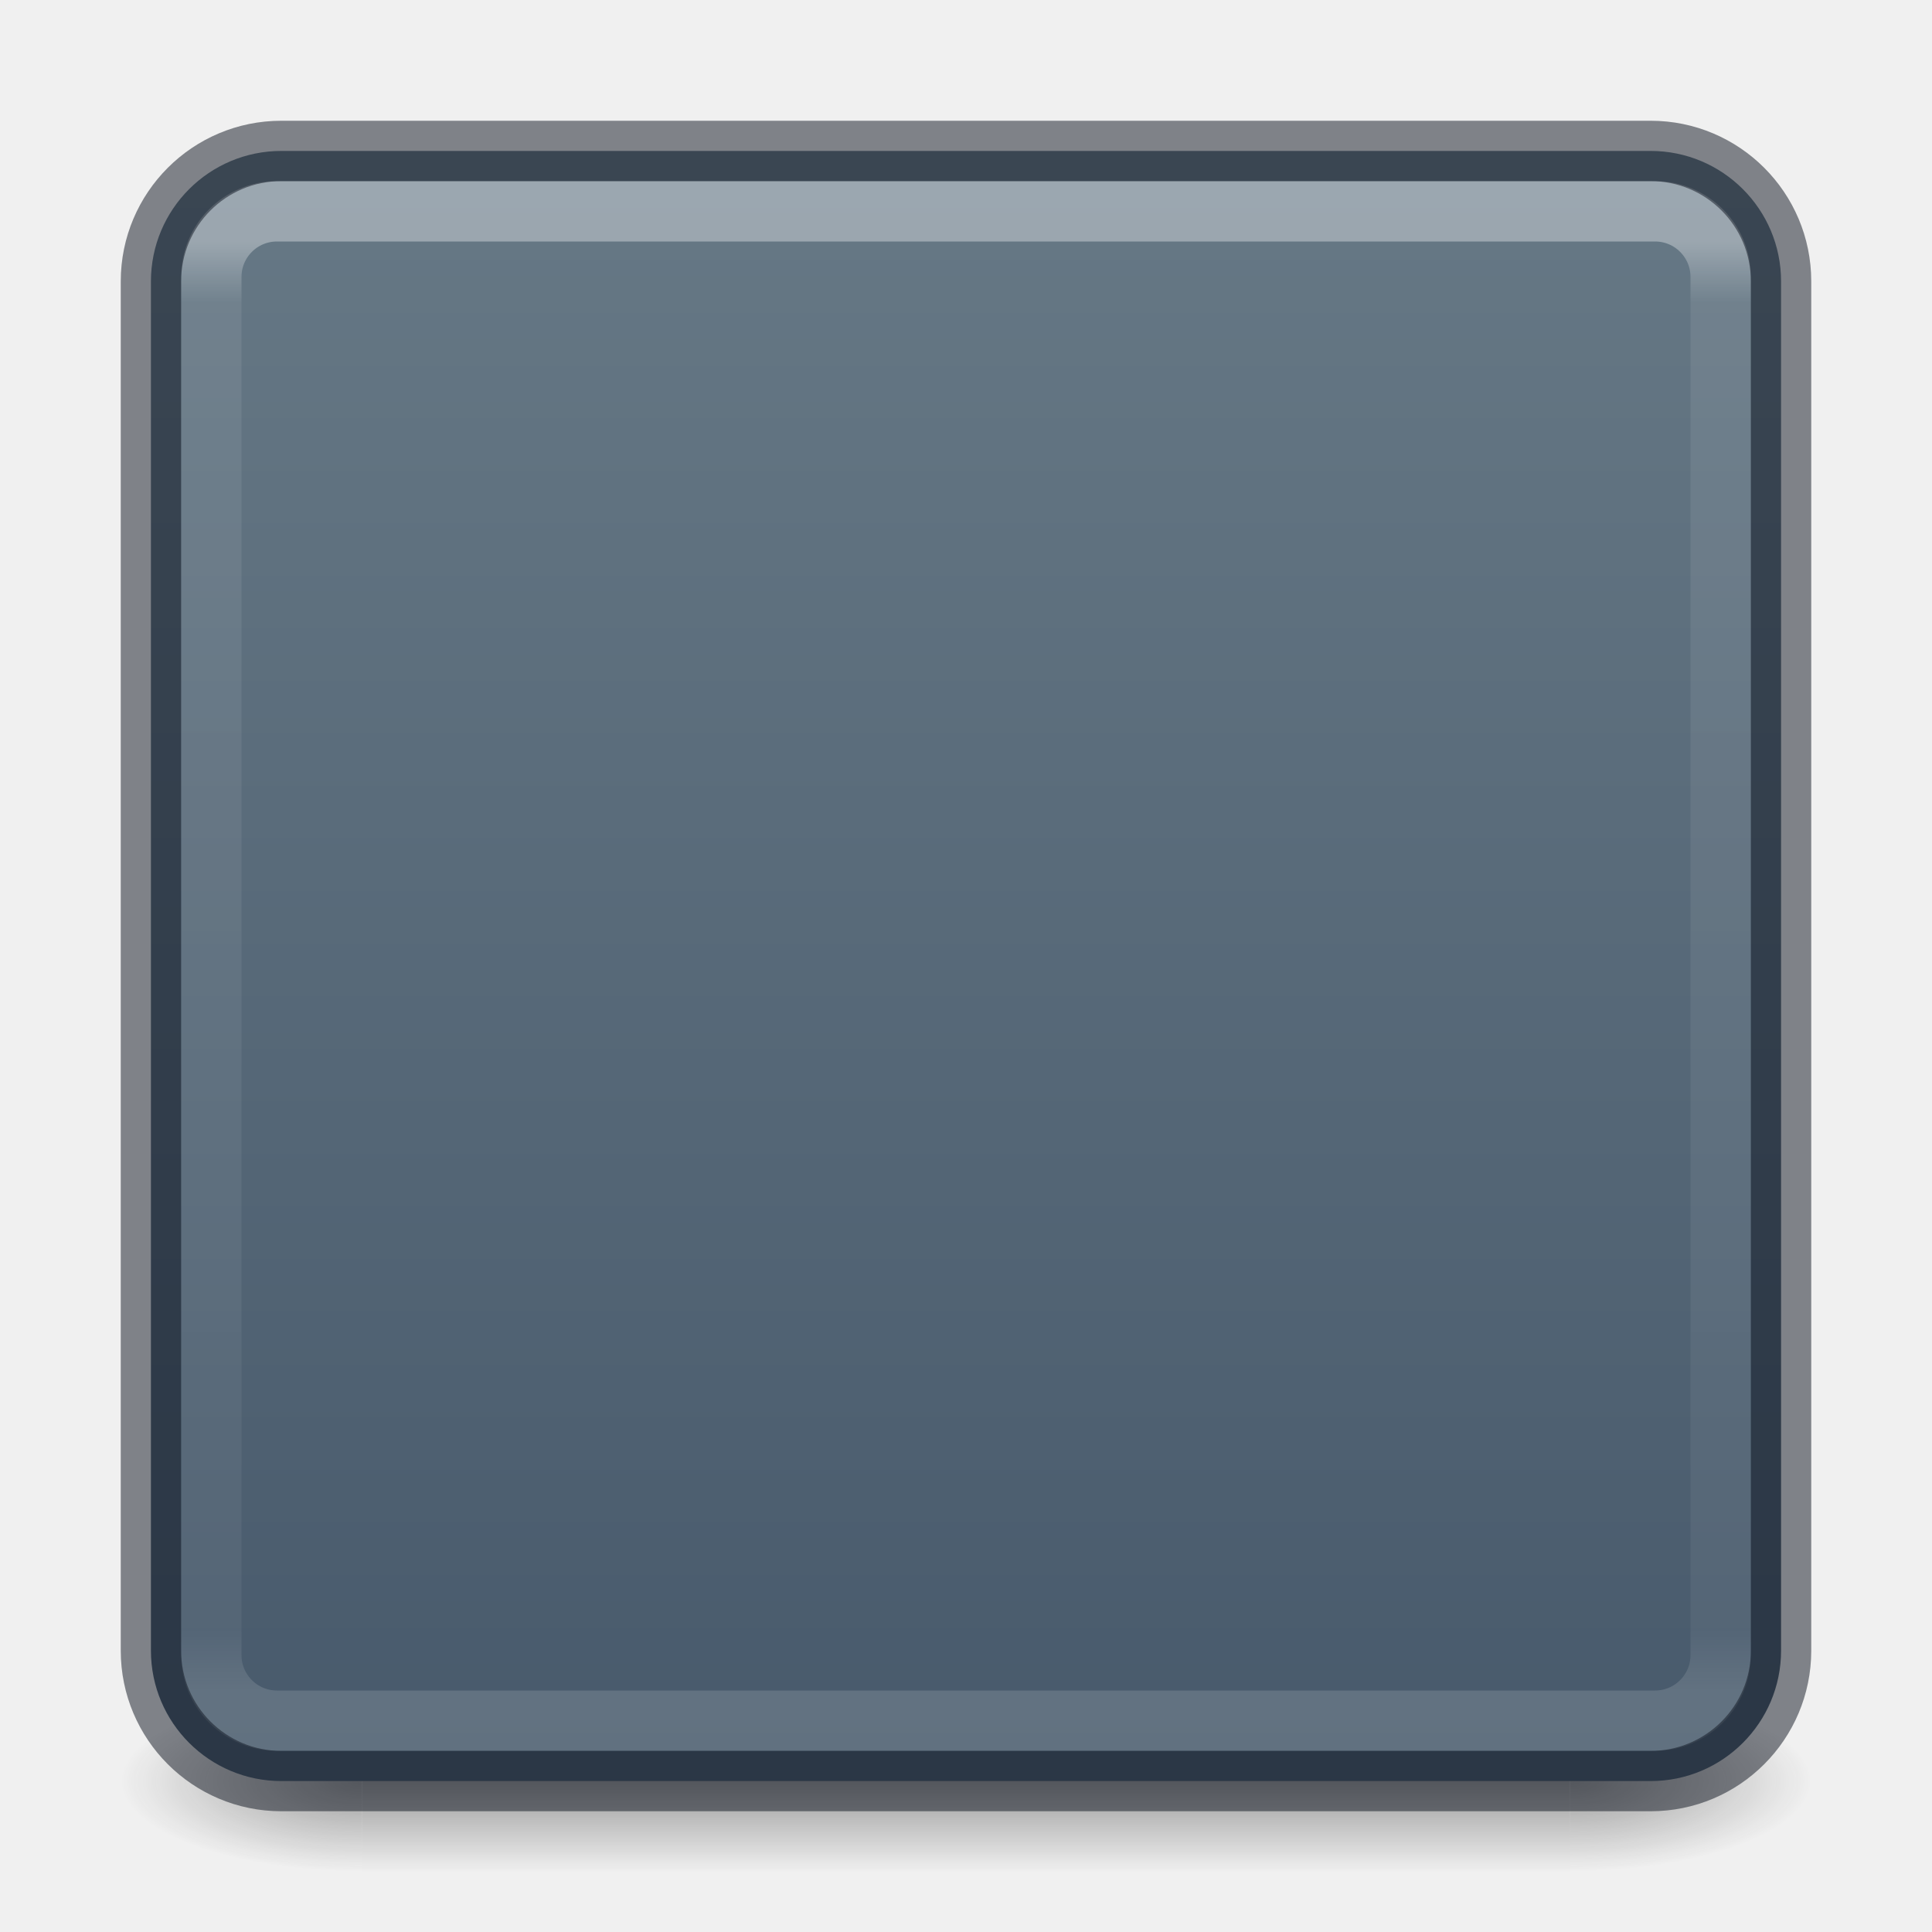
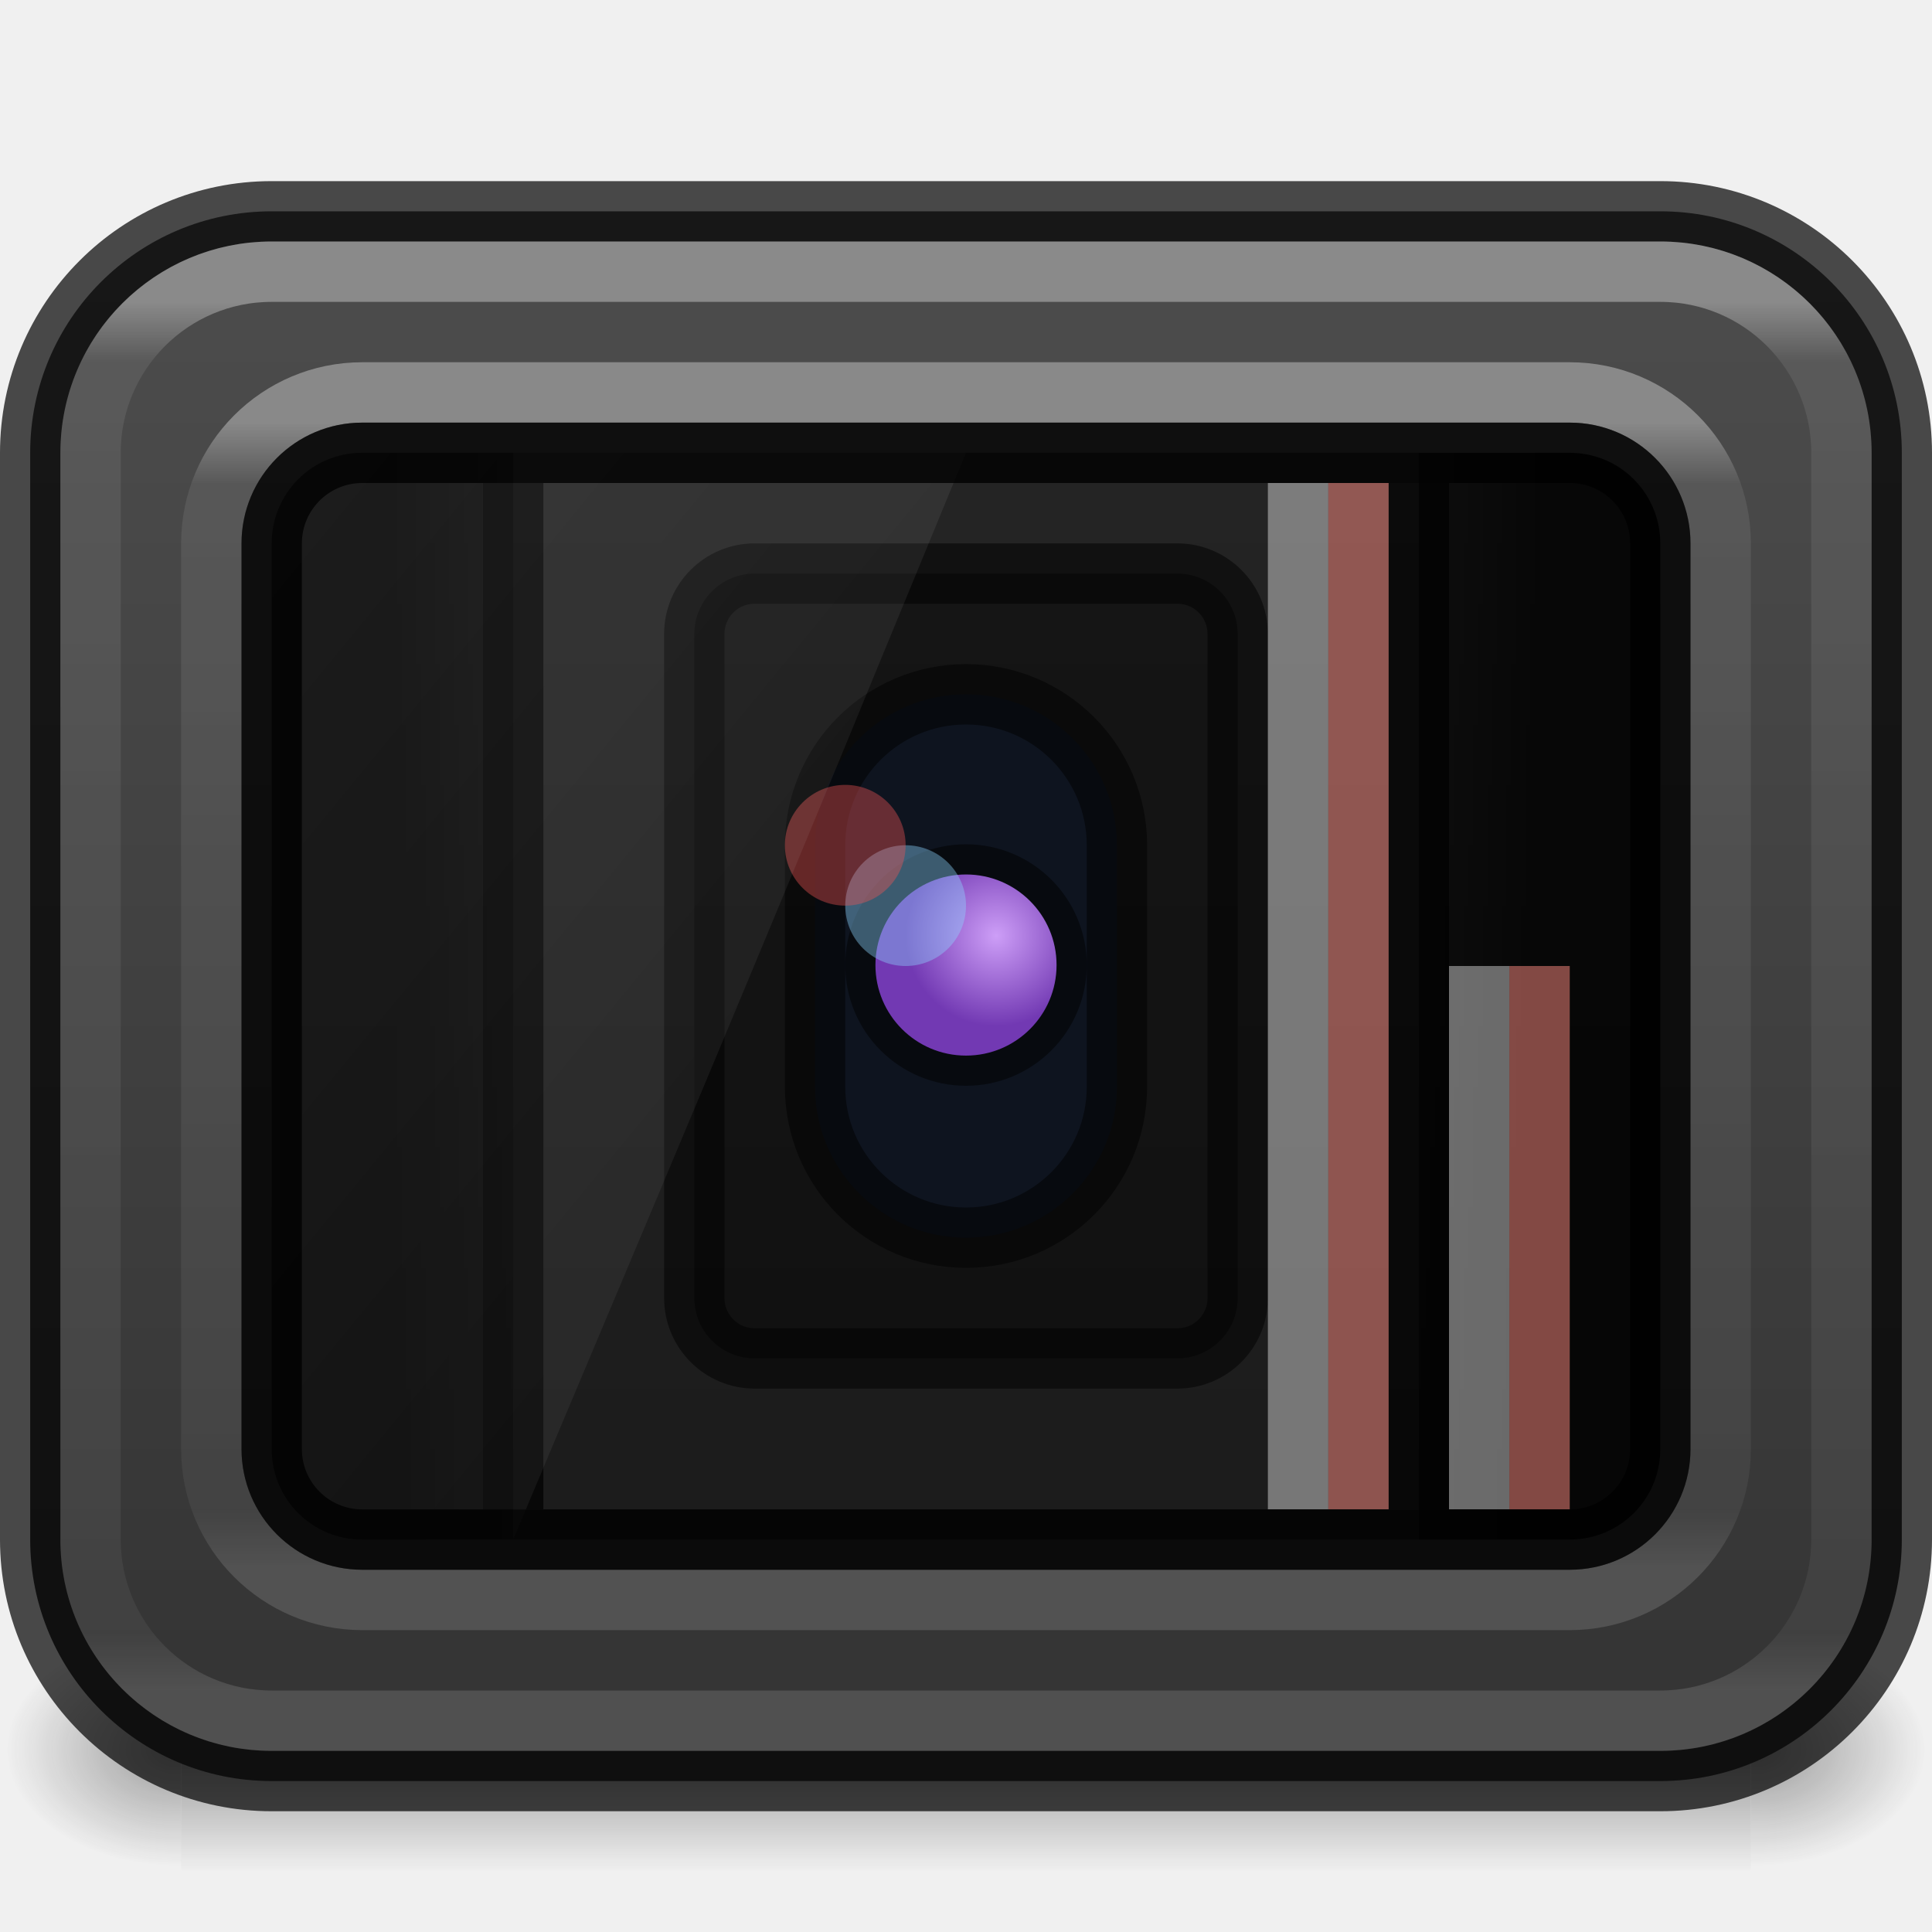
- <svg xmlns="http://www.w3.org/2000/svg" xmlns:xlink="http://www.w3.org/1999/xlink" version="1.1" width="32" height="32" id="svg6860">
-   <defs id="defs6862">
-     <linearGradient id="linearGradient857">
-       <stop style="stop-color:#667885;stop-opacity:1" offset="0" id="stop853" />
-       <stop style="stop-color:#485a6c;stop-opacity:1" offset="1" id="stop855" />
+ <svg xmlns="http://www.w3.org/2000/svg" xmlns:xlink="http://www.w3.org/1999/xlink" version="1.0" width="32" height="32" id="svg2526">
+   <defs id="defs2528">
+     <linearGradient id="linearGradient987">
+       <stop id="stop983" offset="0" style="stop-color:#ffffff;stop-opacity:1;" />
+       <stop id="stop985" offset="1" style="stop-color:#ffffff;stop-opacity:0;" />
    </linearGradient>
-     <linearGradient x1="167.983" y1="8.508" x2="167.983" y2="54.78" id="linearGradient5915" xlink:href="#linearGradient5803-0" gradientUnits="userSpaceOnUse" gradientTransform="matrix(0.422101,0,0,0.422101,-52.55959,1.774787)" />
-     <linearGradient id="linearGradient5803-0">
-       <stop id="stop5805-3" style="stop-color:#fff5ef;stop-opacity:1" offset="0" />
-       <stop id="stop5807-4" style="stop-color:#fef8dd;stop-opacity:1" offset="1" />
+     <linearGradient id="linearGradient972">
+       <stop id="stop968" offset="0" style="stop-color:#000000;stop-opacity:0.9" />
+       <stop id="stop970" offset="1" style="stop-color:#000000;stop-opacity:0.8" />
    </linearGradient>
-     <linearGradient x1="24" y1="6.24" x2="24" y2="41.76" id="linearGradient4161" xlink:href="#linearGradient3924-0" gradientUnits="userSpaceOnUse" gradientTransform="matrix(0.6756757,0,0,0.6756757,-0.216217,-0.2162063)" />
+     <linearGradient id="linearGradient945">
+       <stop id="stop941" offset="0" style="stop-color:#cd9ef7;stop-opacity:1" />
+       <stop id="stop943" offset="1" style="stop-color:#7239b3;stop-opacity:1" />
+     </linearGradient>
+     <linearGradient id="linearGradient917">
+       <stop id="stop908" style="stop-color:#ffffff;stop-opacity:1" offset="0" />
+       <stop id="stop910" style="stop-color:#ffffff;stop-opacity:0.235" offset="0.053" />
+       <stop id="stop912" style="stop-color:#ffffff;stop-opacity:0.157" offset="0.947" />
+       <stop id="stop915" style="stop-color:#ffffff;stop-opacity:0.392" offset="1" />
+     </linearGradient>
+     <linearGradient id="linearGradient922">
+       <stop id="stop914" style="stop-color:#4d4d4d;stop-opacity:1" offset="0" />
+       <stop id="stop920" style="stop-color:#333333;stop-opacity:1" offset="1" />
+     </linearGradient>
+     <linearGradient id="linearGradient871">
+       <stop offset="0" style="stop-color:#181818;stop-opacity:1" id="stop867" />
+       <stop offset="1" style="stop-color:#181818;stop-opacity:0" id="stop869" />
+     </linearGradient>
+     <linearGradient id="linearGradient5060">
+       <stop id="stop5062" style="stop-color:#181818;stop-opacity:1" offset="0" />
+       <stop id="stop5064" style="stop-color:#181818;stop-opacity:0" offset="1" />
+     </linearGradient>
+     <linearGradient id="linearGradient5048">
+       <stop id="stop5050" style="stop-color:#181818;stop-opacity:0" offset="0" />
+       <stop id="stop5056" style="stop-color:#181818;stop-opacity:1" offset="0.5" />
+       <stop id="stop5052" style="stop-color:#181818;stop-opacity:0" offset="1" />
+     </linearGradient>
+     <linearGradient x1="302.857" y1="366.648" x2="302.857" y2="609.505" id="linearGradient3188" xlink:href="#linearGradient5048" gradientUnits="userSpaceOnUse" gradientTransform="matrix(0.05384615,0,0,0.01647059,-3.461539,20.9611)" />
+     <radialGradient cx="605.714" cy="486.648" r="117.143" fx="605.714" fy="486.648" id="radialGradient3190" xlink:href="#linearGradient5060" gradientUnits="userSpaceOnUse" gradientTransform="matrix(-0.02409717,0,0,0.01647059,17.52259,20.96113)" />
+     <radialGradient cx="605.714" cy="486.648" r="117.143" fx="605.714" fy="486.648" id="radialGradient3192" xlink:href="#linearGradient871" gradientUnits="userSpaceOnUse" gradientTransform="matrix(0.02409717,0,0,0.01647059,14.47758,20.96113)" />
+     <linearGradient gradientUnits="userSpaceOnUse" y2="29.5" x2="16" y1="3.5" x1="16" id="linearGradient912" xlink:href="#linearGradient922" />
+     <linearGradient gradientTransform="matrix(0.6756757,0,0,0.6756757,-3.216217,-3.216206)" gradientUnits="userSpaceOnUse" xlink:href="#linearGradient3924-0" id="linearGradient4161" y2="46.2" x2="24" y1="12.16" x1="24" />
    <linearGradient id="linearGradient3924-0">
-       <stop id="stop3926-6" style="stop-color:#ffffff;stop-opacity:1" offset="0" />
-       <stop id="stop3928-3" style="stop-color:#ffffff;stop-opacity:0.235" offset="0.042" />
-       <stop id="stop3930-2" style="stop-color:#ffffff;stop-opacity:0.157" offset="0.958" />
-       <stop id="stop3932-62" style="stop-color:#ffffff;stop-opacity:0.392" offset="1" />
+       <stop offset="0" style="stop-color:#ffffff;stop-opacity:1" id="stop3926-6" />
+       <stop offset="0.042" style="stop-color:#ffffff;stop-opacity:0.235" id="stop3928-3" />
+       <stop offset="0.958" style="stop-color:#ffffff;stop-opacity:0.157" id="stop3930-2" />
+       <stop offset="1" style="stop-color:#ffffff;stop-opacity:0.392" id="stop3932-62" />
    </linearGradient>
-     <radialGradient cx="4.993" cy="43.5" r="2.5" fx="4.993" fy="43.5" id="radialGradient2976" xlink:href="#linearGradient3688-166-749-6" gradientUnits="userSpaceOnUse" gradientTransform="matrix(2.175537,0,0,1.4,26.7014,-17.4)" />
-     <linearGradient id="linearGradient3688-166-749-6">
-       <stop id="stop2883-8" style="stop-color:#181818;stop-opacity:1" offset="0" />
-       <stop id="stop2885-3" style="stop-color:#181818;stop-opacity:0" offset="1" />
-     </linearGradient>
-     <radialGradient cx="4.993" cy="43.5" r="2.5" fx="4.993" fy="43.5" id="radialGradient2978" xlink:href="#linearGradient3688-464-309-7" gradientUnits="userSpaceOnUse" gradientTransform="matrix(2.175537,0,0,1.4,-21.2986,-104.4)" />
-     <linearGradient id="linearGradient3688-464-309-7">
-       <stop id="stop2889-0" style="stop-color:#181818;stop-opacity:1" offset="0" />
-       <stop id="stop2891-66" style="stop-color:#181818;stop-opacity:0" offset="1" />
-     </linearGradient>
-     <linearGradient x1="25.058" y1="47.028" x2="25.058" y2="39.999" id="linearGradient2980" xlink:href="#linearGradient3702-501-757-3" gradientUnits="userSpaceOnUse" gradientTransform="matrix(0.9693878,0,0,1,0.7346938,0)" />
-     <linearGradient id="linearGradient3702-501-757-3">
-       <stop id="stop2895-3" style="stop-color:#181818;stop-opacity:0" offset="0" />
-       <stop id="stop2897-28" style="stop-color:#181818;stop-opacity:1" offset="0.5" />
-       <stop id="stop2899-8" style="stop-color:#181818;stop-opacity:0" offset="1" />
-     </linearGradient>
-     <linearGradient xlink:href="#linearGradient857" id="linearGradient859" x1="17" y1="3" x2="17" y2="29.133" gradientUnits="userSpaceOnUse" />
+     <linearGradient y2="43.24" x2="24" y1="15.12" x1="24" gradientTransform="matrix(0.6756757,0,0,0.6756757,-3.216217,-3.216206)" gradientUnits="userSpaceOnUse" id="linearGradient906" xlink:href="#linearGradient917" />
+     <radialGradient gradientUnits="userSpaceOnUse" r="1.5" fy="15.5" fx="16.5" cy="15.5" cx="16.5" id="radialGradient947" xlink:href="#linearGradient945" />
+     <linearGradient gradientUnits="userSpaceOnUse" y2="16.5" x2="8.5" y1="16.5" x1="6.5" id="linearGradient974" xlink:href="#linearGradient972" />
+     <linearGradient gradientTransform="matrix(-1,0,0,1,32,0)" y2="16.5" x2="8.5" y1="16.5" x1="6.5" gradientUnits="userSpaceOnUse" id="linearGradient978" xlink:href="#linearGradient972" />
+     <linearGradient gradientUnits="userSpaceOnUse" y2="28" x2="30" y1="5" x1="2" id="linearGradient989" xlink:href="#linearGradient987" />
  </defs>
-   <g style="display:inline" id="g2036-2" transform="matrix(0.6999997,0,0,0.3333336,-0.8000002,15.33333)">
-     <g style="opacity:0.4" id="g3712-3" transform="matrix(1.052632,0,0,1.285713,-1.263158,-13.42854)">
-       <rect style="fill:url(#radialGradient2976);fill-opacity:1;stroke:none;stroke-width:1" id="rect2801-0" y="40" x="37.571" height="7" width="5.429" />
-       <rect style="fill:url(#radialGradient2978);fill-opacity:1;stroke:none;stroke-width:1" id="rect3696-2" transform="scale(-1)" y="-47" x="-10.429" height="7" width="5.429" />
-       <rect style="fill:url(#linearGradient2980);fill-opacity:1;stroke:none;stroke-width:1" id="rect3700-1" y="40" x="10.429" height="7" width="27.143" />
-     </g>
+   <g id="g4176" style="opacity:0.4">
+     <rect width="26" height="4" x="3" y="27" id="rect2879" style="display:inline;overflow:visible;visibility:visible;fill:url(#linearGradient3188);fill-opacity:1;fill-rule:nonzero;stroke:none;stroke-width:1;marker:none" />
+     <path d="m 3,27 v 4 c -1.241,0.007 -3,-0.896 -3,-2 0,-1.104 1.385,-2 3,-2 z" id="path2881" style="display:inline;overflow:visible;visibility:visible;fill:url(#radialGradient3190);fill-opacity:1;fill-rule:nonzero;stroke:none;stroke-width:1;marker:none" />
+     <path d="m 29,27 v 4 c 1.241,0.007 3,-0.896 3,-2 0,-1.104 -1.385,-2 -3,-2 z" id="path2883" style="display:inline;overflow:visible;visibility:visible;fill:url(#radialGradient3192);fill-opacity:1;fill-rule:nonzero;stroke:none;stroke-width:1;marker:none" />
  </g>
-   <rect style="color:#000000;display:inline;overflow:visible;visibility:visible;fill:url(#linearGradient859);fill-opacity:1;fill-rule:nonzero;stroke:none;stroke-width:1;marker:none;enable-background:accumulate" id="rect5505" y="2.5" x="2.5" ry="2.16" rx="2.16" height="27" width="27" />
-   <rect style="opacity:0.35;fill:none;stroke:url(#linearGradient4161);stroke-width:1;stroke-linecap:round;stroke-linejoin:round;stroke-miterlimit:4;stroke-dasharray:none;stroke-dashoffset:0;stroke-opacity:1" id="rect6741-7-4" y="3.5" x="3.5" ry="1.087" rx="1.087" height="25" width="25" />
-   <rect style="color:#000000;display:inline;overflow:visible;visibility:visible;opacity:0.5;fill:none;stroke:#0e141f;stroke-width:1;stroke-linecap:round;stroke-linejoin:round;stroke-miterlimit:4;stroke-dasharray:none;stroke-dashoffset:0;stroke-opacity:1;marker:none;enable-background:accumulate" id="rect5505-6" y="2.5" x="2.5" ry="2.16" rx="2.16" height="27" width="27" />
+   <rect ry="4" rx="4" y="3.5" x="0.5" height="26" width="31" id="rect4181" style="color:#000000;clip-rule:nonzero;display:inline;overflow:visible;visibility:visible;opacity:1;isolation:auto;mix-blend-mode:normal;color-interpolation:sRGB;color-interpolation-filters:linearRGB;solid-color:#000000;solid-opacity:1;fill:url(#linearGradient912);fill-opacity:1;fill-rule:nonzero;stroke:none;stroke-width:1;stroke-linecap:butt;stroke-linejoin:miter;stroke-miterlimit:4;stroke-dasharray:none;stroke-dashoffset:0;stroke-opacity:1;marker:none;color-rendering:auto;image-rendering:auto;shape-rendering:auto;text-rendering:auto;enable-background:accumulate" />
+   <path style="opacity:1;vector-effect:none;fill:url(#linearGradient978);fill-opacity:1;stroke:none;stroke-width:1;stroke-linecap:round;stroke-linejoin:round;stroke-miterlimit:4;stroke-dasharray:none;stroke-dashoffset:0;stroke-opacity:1" d="m 26,7.5 c 0.831,0 1.5,0.669 1.5,1.5 v 15 c 0,0.831 -0.669,1.5 -1.5,1.5 H 25 23.5 V 24 22.5 9 7.5 H 25 Z" id="path976" />
+   <path id="rect959" d="M 6 7.5 C 5.169 7.5 4.5 8.169 4.5 9 L 4.5 24 C 4.5 24.831 5.169 25.5 6 25.5 L 7 25.5 L 8.5 25.5 L 8.5 24 L 8.5 22.5 L 8.5 9 L 8.5 7.5 L 7 7.5 L 6 7.5 z " style="opacity:1;vector-effect:none;fill:url(#linearGradient974);fill-opacity:1;stroke:none;stroke-width:1;stroke-linecap:round;stroke-linejoin:round;stroke-miterlimit:4;stroke-dasharray:none;stroke-dashoffset:0;stroke-opacity:1" />
+   <rect ry="0" rx="0" y="7.5" x="8.5" height="18" width="15" id="rect935" style="opacity:0.5;vector-effect:none;fill:#000000;fill-opacity:1;stroke:none;stroke-width:1;stroke-linecap:round;stroke-linejoin:round;stroke-miterlimit:4;stroke-dasharray:none;stroke-dashoffset:0;stroke-opacity:1" />
+   <rect style="opacity:0.4;vector-effect:none;fill:#000000;fill-opacity:1;stroke:none;stroke-width:1;stroke-linecap:round;stroke-linejoin:round;stroke-miterlimit:4;stroke-dasharray:none;stroke-dashoffset:0;stroke-opacity:1" id="rect933" width="9" height="13" x="11.5" y="9.5" rx="1" ry="1" />
+   <rect style="color:#000000;clip-rule:nonzero;display:inline;overflow:visible;visibility:visible;opacity:0.7;isolation:auto;mix-blend-mode:normal;color-interpolation:sRGB;color-interpolation-filters:linearRGB;solid-color:#000000;solid-opacity:1;fill:none;fill-opacity:1;fill-rule:nonzero;stroke:#000000;stroke-width:1;stroke-linecap:round;stroke-linejoin:round;stroke-miterlimit:4;stroke-dasharray:none;stroke-dashoffset:0;stroke-opacity:1;color-rendering:auto;image-rendering:auto;shape-rendering:auto;text-rendering:auto;enable-background:accumulate" id="rect4174" width="31" height="26" x="0.5" y="3.5" rx="4" ry="4" />
+   <rect ry="3" rx="3" y="4.5" x="1.5" height="24" width="29" id="rect858" style="opacity:0.35;vector-effect:none;fill:none;fill-opacity:1;stroke:url(#linearGradient4161);stroke-width:1;stroke-linecap:round;stroke-linejoin:round;stroke-miterlimit:4;stroke-dasharray:none;stroke-dashoffset:0;stroke-opacity:1" />
+   <rect style="opacity:0.35;vector-effect:none;fill:none;fill-opacity:1;stroke:url(#linearGradient906);stroke-width:1;stroke-linecap:round;stroke-linejoin:round;stroke-miterlimit:4;stroke-dasharray:none;stroke-dashoffset:0;stroke-opacity:1" id="rect904" width="25" height="20" x="3.5" y="6.5" rx="2.5" ry="2.5" />
+   <path id="path919" d="M 8.5,8 V 25" style="fill:none;stroke:#000000;stroke-width:1px;stroke-linecap:butt;stroke-linejoin:miter;stroke-opacity:1;opacity:0.7" />
+   <path id="path921" d="M 23.5,8 V 25" style="fill:none;stroke:#000000;stroke-width:1px;stroke-linecap:butt;stroke-linejoin:miter;stroke-opacity:1;opacity:0.7" />
+   <rect ry="1" rx="1" y="9.5" x="11.5" height="13" width="9" id="rect923" style="opacity:0.5;vector-effect:none;fill:none;fill-opacity:1;stroke:#000000;stroke-width:1;stroke-linecap:round;stroke-linejoin:round;stroke-miterlimit:4;stroke-dasharray:none;stroke-dashoffset:0;stroke-opacity:1" />
+   <rect style="opacity:1;vector-effect:none;fill:#0e141f;fill-opacity:1;stroke:none;stroke-width:1;stroke-linecap:round;stroke-linejoin:round;stroke-miterlimit:4;stroke-dasharray:none;stroke-dashoffset:0;stroke-opacity:1" id="rect931" width="5" height="9" x="13.5" y="11.5" rx="2.5" ry="2.5" />
+   <rect ry="2.5" rx="2.5" y="11.5" x="13.5" height="9" width="5" id="rect925" style="opacity:0.5;vector-effect:none;fill:none;fill-opacity:1;stroke:#000000;stroke-width:1;stroke-linecap:round;stroke-linejoin:round;stroke-miterlimit:4;stroke-dasharray:none;stroke-dashoffset:0;stroke-opacity:1" />
+   <circle r="1.5" cy="15.984" cx="16" id="path927" style="opacity:0.5;vector-effect:none;fill:none;fill-opacity:1;stroke:#000000;stroke-width:1;stroke-linecap:round;stroke-linejoin:round;stroke-miterlimit:4;stroke-dasharray:none;stroke-dashoffset:0;stroke-opacity:1" />
+   <circle style="opacity:1;vector-effect:none;fill:url(#radialGradient947);fill-opacity:1;stroke:none;stroke-width:1;stroke-linecap:round;stroke-linejoin:round;stroke-miterlimit:4;stroke-dasharray:none;stroke-dashoffset:0;stroke-opacity:1" id="circle929" cx="16" cy="15.984" r="1.5" />
+   <circle r="1" cy="15" cx="15" id="path937" style="opacity:0.4;vector-effect:none;fill:#8cd5ff;fill-opacity:1;stroke:none;stroke-width:1;stroke-linecap:round;stroke-linejoin:round;stroke-miterlimit:4;stroke-dasharray:none;stroke-dashoffset:0;stroke-opacity:1" />
+   <circle r="1" cy="14" cx="14" id="path939" style="opacity:0.4;vector-effect:none;fill:#ed5353;fill-opacity:1;stroke:none;stroke-width:1;stroke-linecap:round;stroke-linejoin:round;stroke-miterlimit:4;stroke-dasharray:none;stroke-dashoffset:0;stroke-opacity:1" />
+   <path id="path949" d="M 22.5,8 V 25" style="fill:none;stroke:#ff8c82;stroke-width:1px;stroke-linecap:butt;stroke-linejoin:miter;stroke-opacity:1;opacity:0.5" />
+   <path id="path953" d="M 21.5,8 V 25" style="fill:none;stroke:#ffffff;stroke-width:1px;stroke-linecap:butt;stroke-linejoin:miter;stroke-opacity:1;opacity:0.4" />
+   <path id="path955" d="M 24.5,25 V 16" style="fill:none;stroke:#ffffff;stroke-width:1px;stroke-linecap:butt;stroke-linejoin:miter;stroke-opacity:1;opacity:0.4" />
+   <path id="path957" d="M 25.5,25 V 16" style="fill:none;stroke:#ff8c82;stroke-width:1px;stroke-linecap:butt;stroke-linejoin:miter;stroke-opacity:1;opacity:0.5" />
+   <path id="rect980" d="M 6,7.5 H 16 C 12.5,16 12.5,16 8.5,25.5 H 6 C 5.169,25.5 4.5,24.831 4.5,24 V 9 C 4.5,8.169 5.169,7.5 6,7.5 Z" style="color:#000000;clip-rule:nonzero;display:inline;overflow:visible;visibility:visible;opacity:0.1;isolation:auto;mix-blend-mode:normal;color-interpolation:sRGB;color-interpolation-filters:linearRGB;solid-color:#000000;solid-opacity:1;fill:url(#linearGradient989);fill-opacity:1;fill-rule:nonzero;stroke:none;stroke-width:1;stroke-linecap:round;stroke-linejoin:round;stroke-miterlimit:4;stroke-dasharray:none;stroke-dashoffset:0;stroke-opacity:1;color-rendering:auto;image-rendering:auto;shape-rendering:auto;text-rendering:auto;enable-background:accumulate" />
+   <rect ry="1.5" rx="1.5" y="7.5" x="4.5" height="18" width="23" id="rect902" style="color:#000000;clip-rule:nonzero;display:inline;overflow:visible;visibility:visible;opacity:0.8;isolation:auto;mix-blend-mode:normal;color-interpolation:sRGB;color-interpolation-filters:linearRGB;solid-color:#000000;solid-opacity:1;fill:none;fill-opacity:1;fill-rule:nonzero;stroke:#000000;stroke-width:1;stroke-linecap:round;stroke-linejoin:round;stroke-miterlimit:4;stroke-dasharray:none;stroke-dashoffset:0;stroke-opacity:1.0;color-rendering:auto;image-rendering:auto;shape-rendering:auto;text-rendering:auto;enable-background:accumulate" />
</svg>
